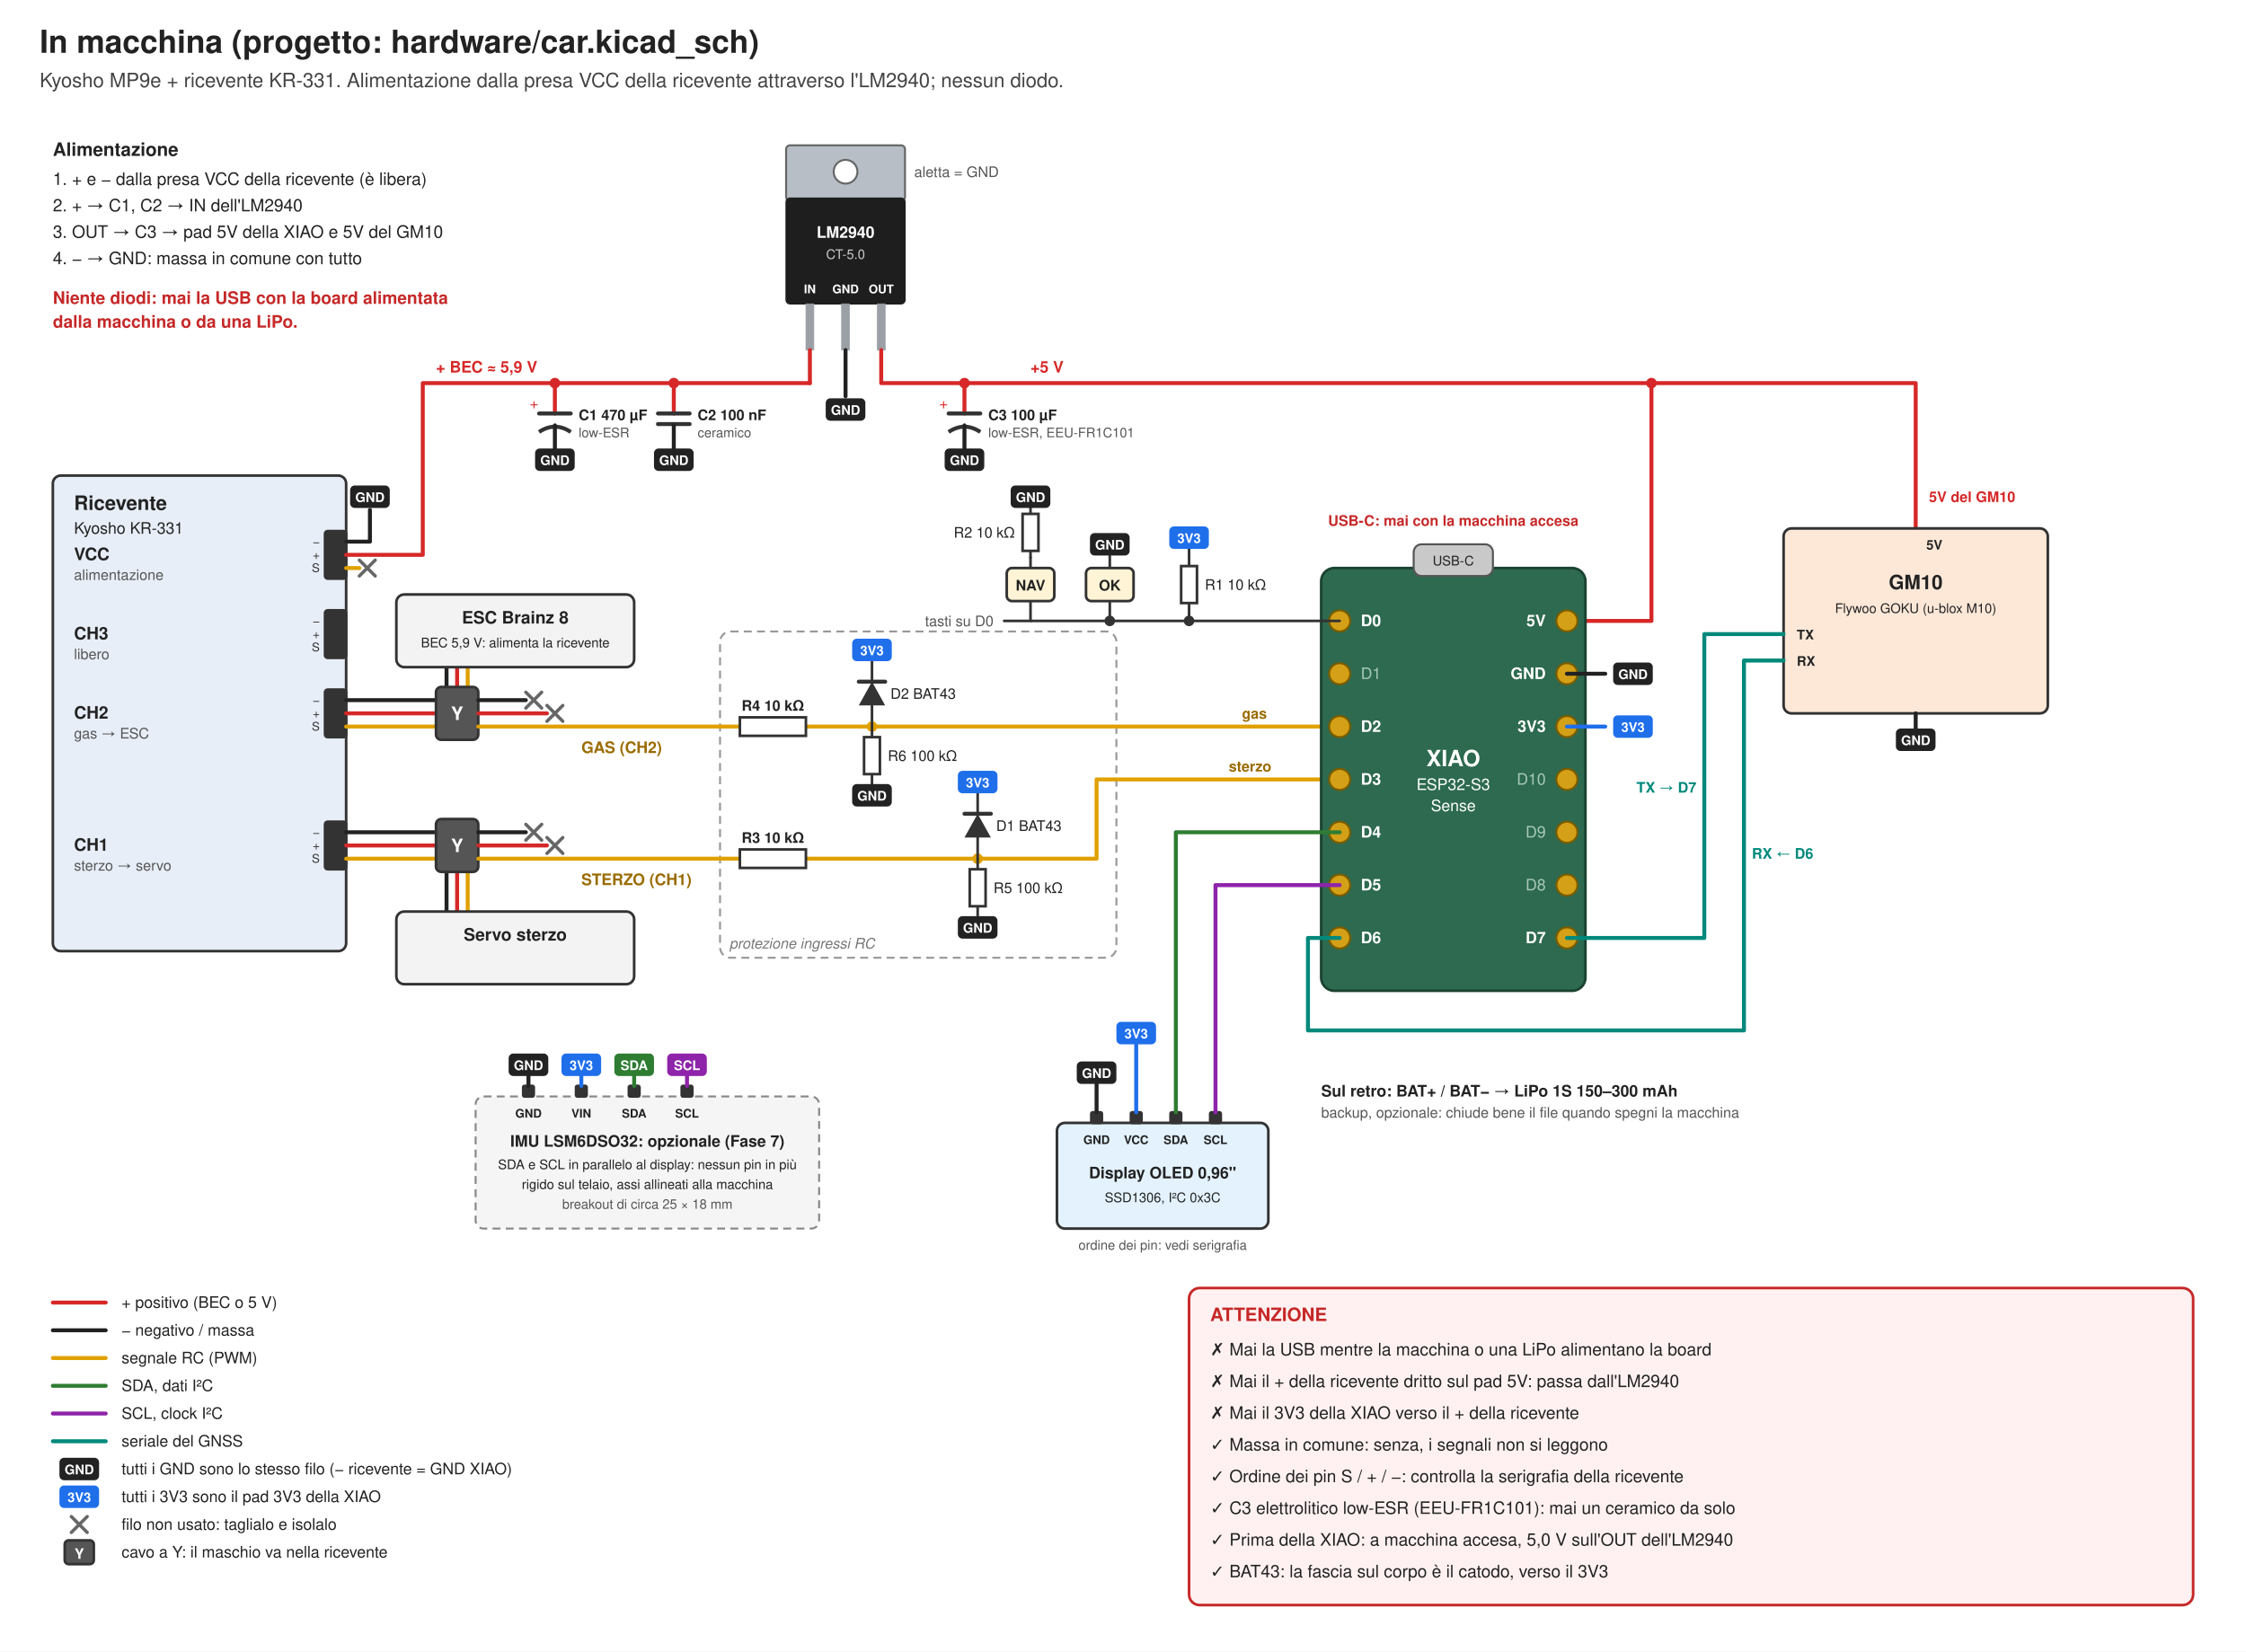
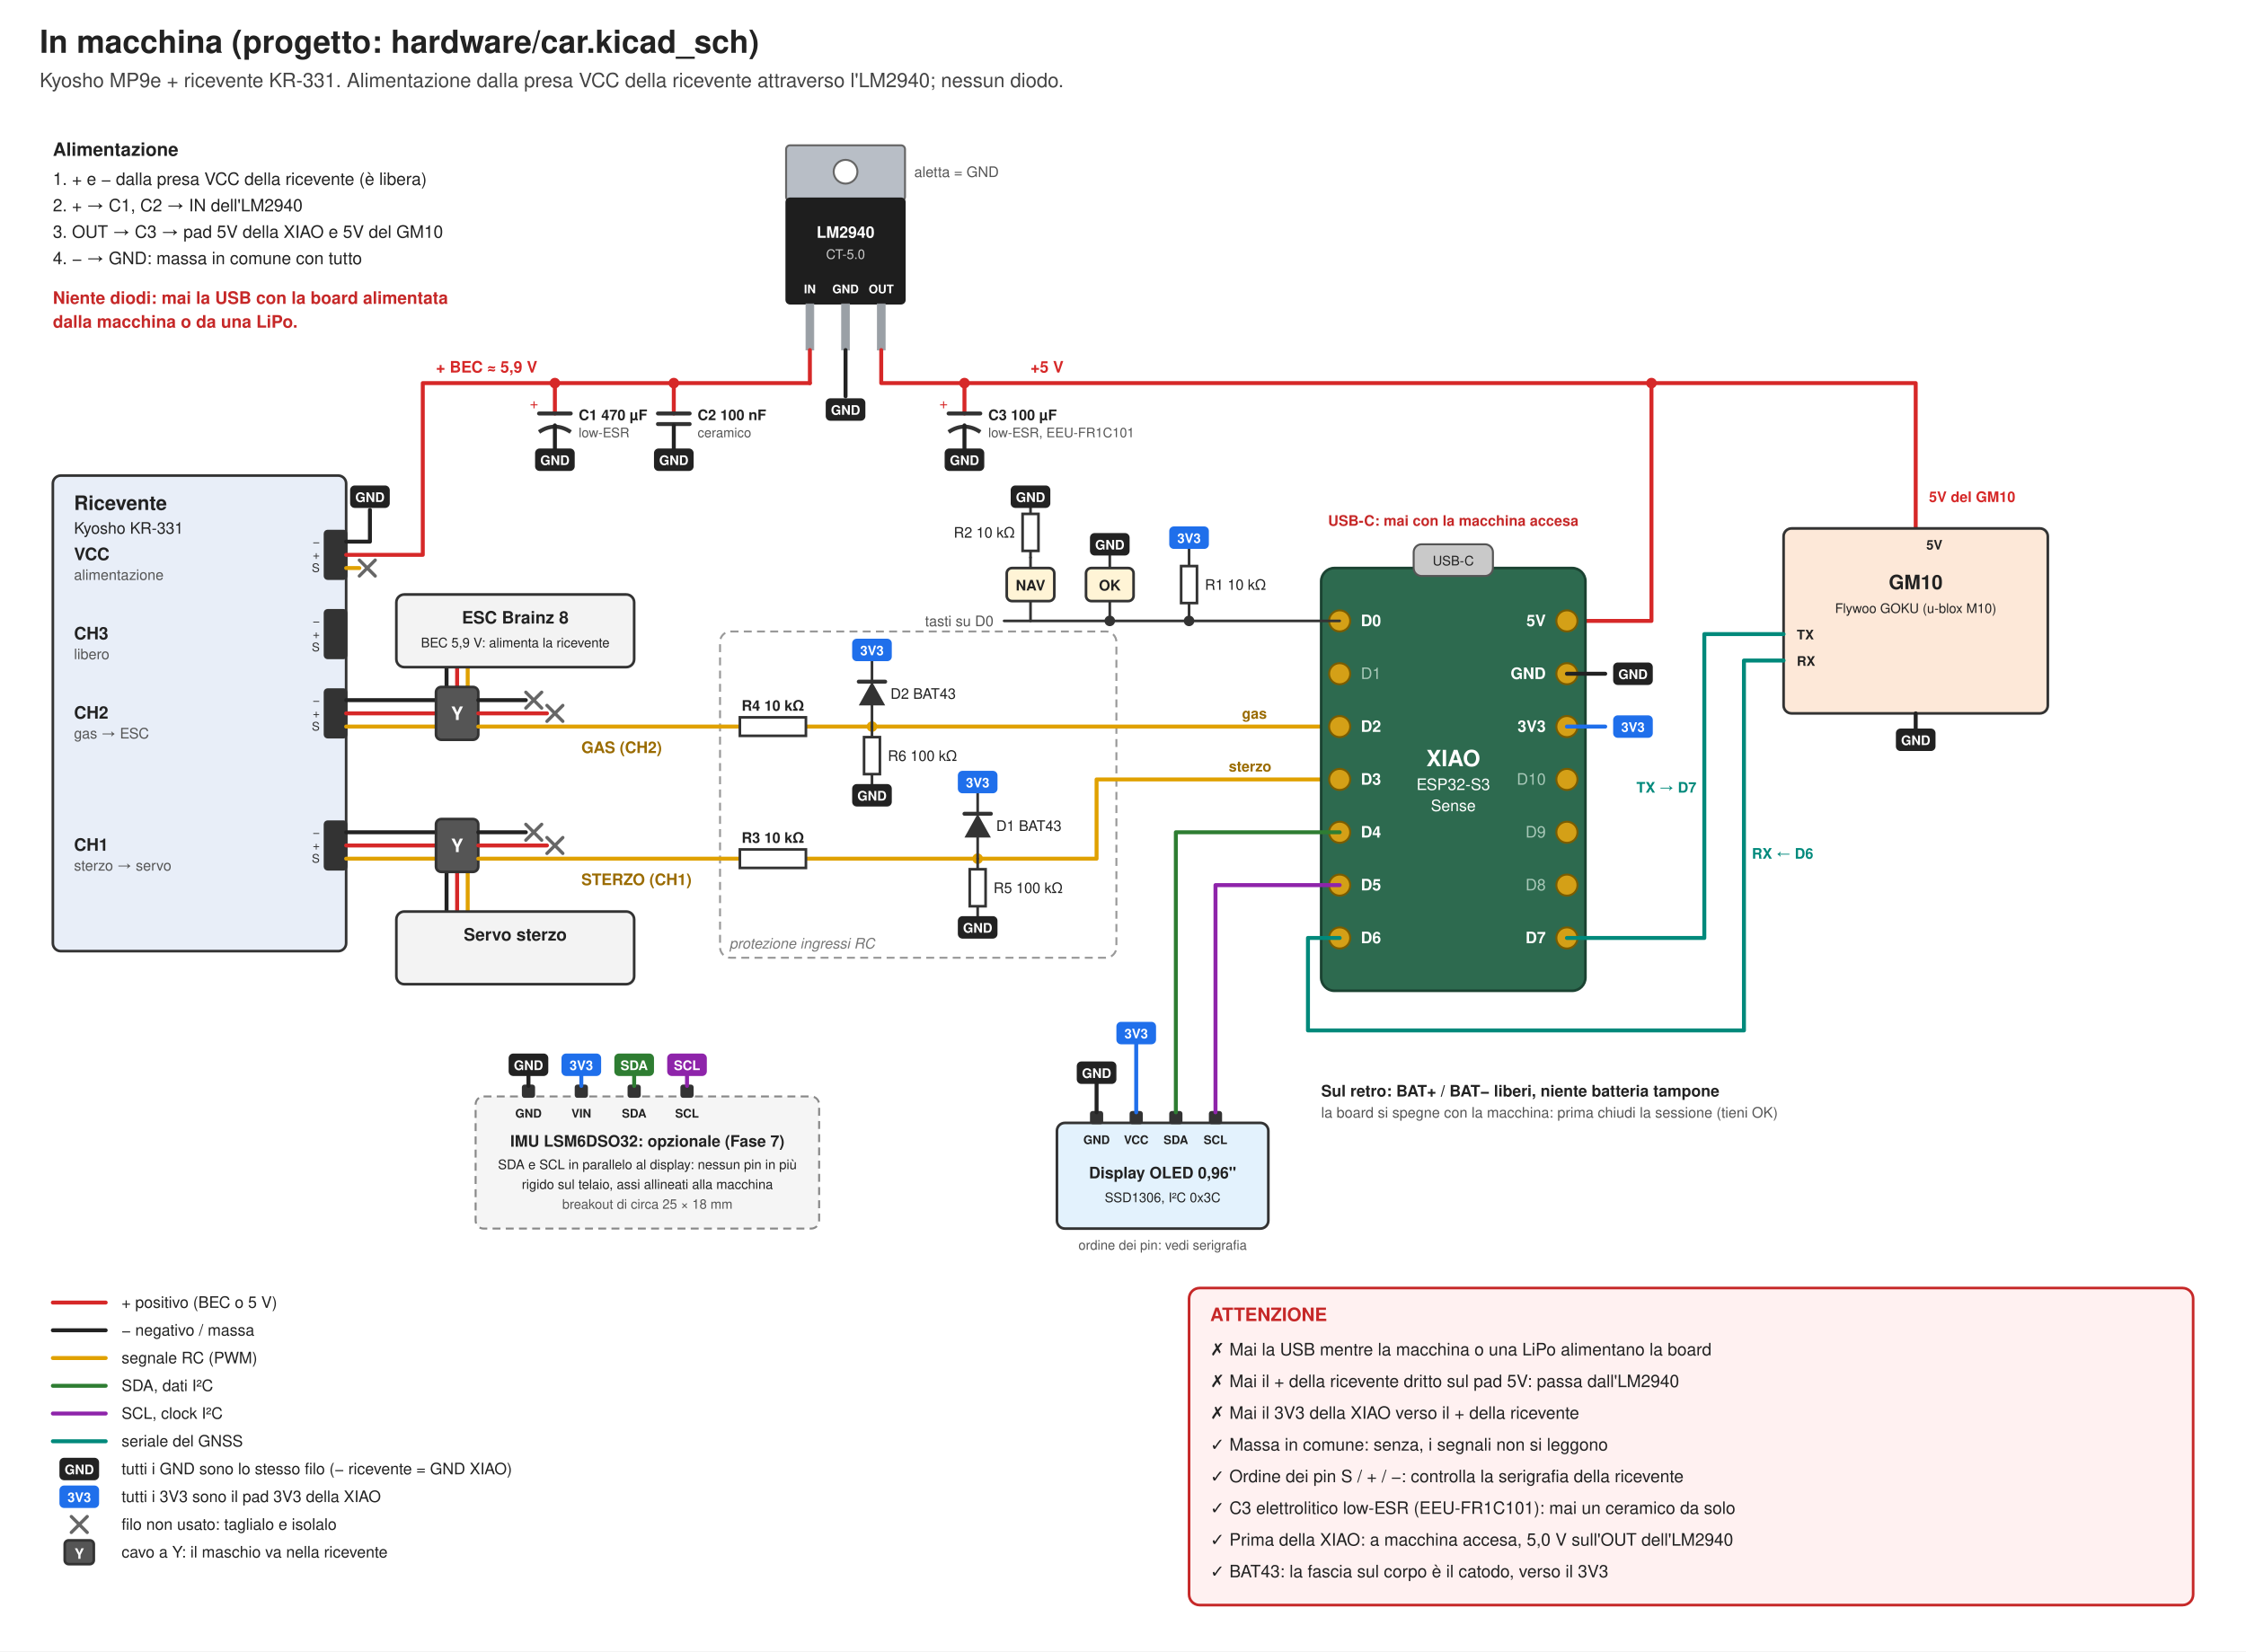
<svg xmlns="http://www.w3.org/2000/svg" width="1700" height="1250" viewBox="0 0 1700 1250">
  <style>text { font-family: Helvetica, Arial, sans-serif; }</style>
  <rect width="1700" height="1250" fill="#fff" />
  <text x="30" y="40" font-size="24" fill="#222" text-anchor="start" font-weight="bold">In macchina (progetto: hardware/car.kicad_sch)</text>
  <text x="30" y="66" font-size="15" fill="#444" text-anchor="start">Kyosho MP9e + ricevente KR-331. Alimentazione dalla presa VCC della ricevente attraverso l'LM2940; nessun diodo.</text>
  <text x="40" y="118" font-size="14" fill="#222" text-anchor="start" font-weight="bold">Alimentazione</text>
  <text x="40" y="140" font-size="13" fill="#222" text-anchor="start">1.  + e − dalla presa VCC della ricevente (è libera)</text>
  <text x="40" y="160" font-size="13" fill="#222" text-anchor="start">2.  + → C1, C2 → IN dell'LM2940</text>
  <text x="40" y="180" font-size="13" fill="#222" text-anchor="start">3.  OUT → C3 → pad 5V della XIAO e 5V del GM10</text>
  <text x="40" y="200" font-size="13" fill="#222" text-anchor="start">4.  − → GND: massa in comune con tutto</text>
  <text x="40" y="230" font-size="13" fill="#c62828" text-anchor="start" font-weight="bold">Niente diodi: mai la USB con la board alimentata</text>
  <text x="40" y="248" font-size="13" fill="#c62828" text-anchor="start" font-weight="bold">dalla macchina o da una LiPo.</text>
  <rect x="40" y="360" width="222" height="360" rx="6" fill="#e8eef8" stroke="#333" stroke-width="2" />
  <text x="56" y="386" font-size="15" fill="#222" text-anchor="start" font-weight="bold">Ricevente</text>
  <text x="56" y="404" font-size="12" fill="#222" text-anchor="start">Kyosho KR-331</text>
  <text x="56" y="424" font-size="13" fill="#222" text-anchor="start" font-weight="bold">VCC</text>
  <text x="56" y="439" font-size="11" fill="#555" text-anchor="start">alimentazione</text>
  <rect x="246" y="402" width="16" height="36" rx="2" fill="#333" stroke="#333" stroke-width="2" />
  <text x="242" y="413" font-size="9" fill="#333" text-anchor="end">−</text>
  <text x="242" y="423" font-size="9" fill="#333" text-anchor="end">+</text>
  <text x="242" y="433" font-size="9" fill="#333" text-anchor="end">S</text>
  <text x="56" y="484" font-size="13" fill="#222" text-anchor="start" font-weight="bold">CH3</text>
  <text x="56" y="499" font-size="11" fill="#555" text-anchor="start">libero</text>
  <rect x="246" y="462" width="16" height="36" rx="2" fill="#333" stroke="#333" stroke-width="2" />
  <text x="242" y="473" font-size="9" fill="#333" text-anchor="end">−</text>
  <text x="242" y="483" font-size="9" fill="#333" text-anchor="end">+</text>
  <text x="242" y="493" font-size="9" fill="#333" text-anchor="end">S</text>
  <text x="56" y="544" font-size="13" fill="#222" text-anchor="start" font-weight="bold">CH2</text>
  <text x="56" y="559" font-size="11" fill="#555" text-anchor="start">gas → ESC</text>
  <rect x="246" y="522" width="16" height="36" rx="2" fill="#333" stroke="#333" stroke-width="2" />
  <text x="242" y="533" font-size="9" fill="#333" text-anchor="end">−</text>
  <text x="242" y="543" font-size="9" fill="#333" text-anchor="end">+</text>
  <text x="242" y="553" font-size="9" fill="#333" text-anchor="end">S</text>
  <text x="56" y="644" font-size="13" fill="#222" text-anchor="start" font-weight="bold">CH1</text>
  <text x="56" y="659" font-size="11" fill="#555" text-anchor="start">sterzo → servo</text>
  <rect x="246" y="622" width="16" height="36" rx="2" fill="#333" stroke="#333" stroke-width="2" />
  <text x="242" y="633" font-size="9" fill="#333" text-anchor="end">−</text>
  <text x="242" y="643" font-size="9" fill="#333" text-anchor="end">+</text>
  <text x="242" y="653" font-size="9" fill="#333" text-anchor="end">S</text>
  <path d="M262,410 H280 V386" fill="none" stroke="#222" stroke-width="3" stroke-linecap="round" stroke-linejoin="round" />
  <rect x="265.5" y="368" width="29" height="16" rx="3" fill="#222" stroke="#222" stroke-width="1" />
  <text x="280" y="380" font-size="10" fill="#fff" text-anchor="middle" font-weight="bold">GND</text>
  <path d="M262,430 H272" fill="none" stroke="#e0a100" stroke-width="3" stroke-linecap="round" stroke-linejoin="round" />
  <g stroke="#666" stroke-width="2.5" stroke-linecap="round">
    <line x1="272" y1="424" x2="284" y2="436" />
    <line x1="272" y1="436" x2="284" y2="424" />
  </g>
  <path d="M262,420 H320 V290 H613" fill="none" stroke="#d62828" stroke-width="3" stroke-linecap="round" stroke-linejoin="round" />
  <text x="330" y="282" font-size="12" fill="#d62828" text-anchor="start" font-weight="bold">+ BEC ≈ 5,9 V</text>
  <path d="M420,290 V313" fill="none" stroke="#d62828" stroke-width="3" stroke-linecap="round" stroke-linejoin="round" />
  <path d="M408,313 H432" fill="none" stroke="#333" stroke-width="3" stroke-linecap="round" stroke-linejoin="round" />
  <path d="M408,327 Q420,319 432,327" fill="none" stroke="#333" stroke-width="3" />
  <text x="401" y="309" font-size="11" fill="#d62828" text-anchor="start">+</text>
  <path d="M420,322 V340" fill="none" stroke="#222" stroke-width="3" stroke-linecap="round" stroke-linejoin="round" />
  <rect x="405.5" y="340" width="29" height="16" rx="3" fill="#222" stroke="#222" stroke-width="1" />
  <text x="420" y="352" font-size="10" fill="#fff" text-anchor="middle" font-weight="bold">GND</text>
  <circle cx="420" cy="290" r="4" fill="#d62828" />
  <text x="438" y="318" font-size="11" fill="#222" text-anchor="start" font-weight="bold">C1 470 µF</text>
  <text x="438" y="331" font-size="10" fill="#555" text-anchor="start">low-ESR</text>
  <path d="M510,290 V313" fill="none" stroke="#d62828" stroke-width="3" stroke-linecap="round" stroke-linejoin="round" />
  <path d="M498,313 H522" fill="none" stroke="#333" stroke-width="3" stroke-linecap="round" stroke-linejoin="round" />
  <path d="M498,321 H522" fill="none" stroke="#333" stroke-width="3" stroke-linecap="round" stroke-linejoin="round" />
  <path d="M510,322 V340" fill="none" stroke="#222" stroke-width="3" stroke-linecap="round" stroke-linejoin="round" />
  <rect x="495.5" y="340" width="29" height="16" rx="3" fill="#222" stroke="#222" stroke-width="1" />
  <text x="510" y="352" font-size="10" fill="#fff" text-anchor="middle" font-weight="bold">GND</text>
  <circle cx="510" cy="290" r="4" fill="#d62828" />
  <text x="528" y="318" font-size="11" fill="#222" text-anchor="start" font-weight="bold">C2 100 nF</text>
  <text x="528" y="331" font-size="10" fill="#555" text-anchor="start">ceramico</text>
  <rect x="595" y="110" width="90" height="42" rx="3" fill="#b8bec6" stroke="#666" stroke-width="1.5" />
  <circle cx="640" cy="130" r="9" fill="#fff" stroke="#666" stroke-width="1.5" />
  <rect x="595" y="150" width="90" height="80" rx="3" fill="#1e1e1e" stroke="#1e1e1e" stroke-width="1" />
  <rect x="610" y="230" width="6" height="35" rx="0" fill="#9aa0a6" stroke="#9aa0a6" stroke-width="0.5" />
  <text x="613" y="222" font-size="9" fill="#fff" text-anchor="middle" font-weight="bold">IN</text>
  <rect x="637" y="230" width="6" height="35" rx="0" fill="#9aa0a6" stroke="#9aa0a6" stroke-width="0.5" />
  <text x="640" y="222" font-size="9" fill="#fff" text-anchor="middle" font-weight="bold">GND</text>
  <rect x="664" y="230" width="6" height="35" rx="0" fill="#9aa0a6" stroke="#9aa0a6" stroke-width="0.5" />
  <text x="667" y="222" font-size="9" fill="#fff" text-anchor="middle" font-weight="bold">OUT</text>
  <text x="640" y="180" font-size="12" fill="#fff" text-anchor="middle" font-weight="bold">LM2940</text>
  <text x="640" y="196" font-size="10" fill="#ccc" text-anchor="middle">CT-5.0</text>
  <text x="692" y="134" font-size="11" fill="#555" text-anchor="start">aletta = GND</text>
  <path d="M613,265 V290" fill="none" stroke="#d62828" stroke-width="3" stroke-linecap="round" stroke-linejoin="round" />
  <path d="M640,265 V300" fill="none" stroke="#222" stroke-width="3" stroke-linecap="round" stroke-linejoin="round" />
  <rect x="625.5" y="302" width="29" height="16" rx="3" fill="#222" stroke="#222" stroke-width="1" />
  <text x="640" y="314" font-size="10" fill="#fff" text-anchor="middle" font-weight="bold">GND</text>
  <path d="M667,265 V290 H1450 V400" fill="none" stroke="#d62828" stroke-width="3" stroke-linecap="round" stroke-linejoin="round" />
  <path d="M1250,290 V470 H1186" fill="none" stroke="#d62828" stroke-width="3" stroke-linecap="round" stroke-linejoin="round" />
  <circle cx="1250" cy="290" r="4" fill="#d62828" />
  <path d="M730,290 V313" fill="none" stroke="#d62828" stroke-width="3" stroke-linecap="round" stroke-linejoin="round" />
  <path d="M718,313 H742" fill="none" stroke="#333" stroke-width="3" stroke-linecap="round" stroke-linejoin="round" />
  <path d="M718,327 Q730,319 742,327" fill="none" stroke="#333" stroke-width="3" />
  <text x="711" y="309" font-size="11" fill="#d62828" text-anchor="start">+</text>
  <path d="M730,322 V340" fill="none" stroke="#222" stroke-width="3" stroke-linecap="round" stroke-linejoin="round" />
  <rect x="715.5" y="340" width="29" height="16" rx="3" fill="#222" stroke="#222" stroke-width="1" />
  <text x="730" y="352" font-size="10" fill="#fff" text-anchor="middle" font-weight="bold">GND</text>
  <circle cx="730" cy="290" r="4" fill="#d62828" />
  <text x="748" y="318" font-size="11" fill="#222" text-anchor="start" font-weight="bold">C3 100 µF</text>
  <text x="748" y="331" font-size="10" fill="#555" text-anchor="start">low-ESR, EEU-FR1C101</text>
  <text x="780" y="282" font-size="12" fill="#d62828" text-anchor="start" font-weight="bold">+5 V</text>
  <text x="1460" y="380" font-size="11" fill="#d62828" text-anchor="start" font-weight="bold">5V del GM10</text>
  <path d="M262,530 H330" fill="none" stroke="#222" stroke-width="3" stroke-linecap="round" stroke-linejoin="round" />
  <path d="M262,540 H330" fill="none" stroke="#d62828" stroke-width="3" stroke-linecap="round" stroke-linejoin="round" />
  <path d="M262,550 H330" fill="none" stroke="#e0a100" stroke-width="3" stroke-linecap="round" stroke-linejoin="round" />
  <path d="M338,520 V505" fill="none" stroke="#222" stroke-width="3" stroke-linecap="round" stroke-linejoin="round" />
  <path d="M346,520 V505" fill="none" stroke="#d62828" stroke-width="3" stroke-linecap="round" stroke-linejoin="round" />
  <path d="M354,520 V505" fill="none" stroke="#e0a100" stroke-width="3" stroke-linecap="round" stroke-linejoin="round" />
  <rect x="330" y="520" width="32" height="40" rx="4" fill="#555" stroke="#333" stroke-width="2" />
  <text x="346" y="545" font-size="14" fill="#fff" text-anchor="middle" font-weight="bold">Y</text>
  <rect x="300" y="450" width="180" height="55" rx="6" fill="#f3f3f3" stroke="#333" stroke-width="2" />
  <text x="390" y="472" font-size="13" fill="#222" text-anchor="middle" font-weight="bold">ESC Brainz 8</text>
  <text x="390" y="490" font-size="10" fill="#222" text-anchor="middle">BEC 5,9 V: alimenta la ricevente</text>
  <path d="M262,630 H330" fill="none" stroke="#222" stroke-width="3" stroke-linecap="round" stroke-linejoin="round" />
  <path d="M262,640 H330" fill="none" stroke="#d62828" stroke-width="3" stroke-linecap="round" stroke-linejoin="round" />
  <path d="M262,650 H330" fill="none" stroke="#e0a100" stroke-width="3" stroke-linecap="round" stroke-linejoin="round" />
  <path d="M338,660 V690" fill="none" stroke="#222" stroke-width="3" stroke-linecap="round" stroke-linejoin="round" />
  <path d="M346,660 V690" fill="none" stroke="#d62828" stroke-width="3" stroke-linecap="round" stroke-linejoin="round" />
  <path d="M354,660 V690" fill="none" stroke="#e0a100" stroke-width="3" stroke-linecap="round" stroke-linejoin="round" />
  <rect x="330" y="620" width="32" height="40" rx="4" fill="#555" stroke="#333" stroke-width="2" />
  <text x="346" y="645" font-size="14" fill="#fff" text-anchor="middle" font-weight="bold">Y</text>
  <rect x="300" y="690" width="180" height="55" rx="6" fill="#f3f3f3" stroke="#333" stroke-width="2" />
  <text x="390" y="712" font-size="13" fill="#222" text-anchor="middle" font-weight="bold">Servo sterzo</text>
  <path d="M362,530 H398" fill="none" stroke="#222" stroke-width="3" stroke-linecap="round" stroke-linejoin="round" />
  <g stroke="#666" stroke-width="2.5" stroke-linecap="round">
    <line x1="398" y1="524" x2="410" y2="536" />
    <line x1="398" y1="536" x2="410" y2="524" />
  </g>
  <path d="M362,540 H414" fill="none" stroke="#d62828" stroke-width="3" stroke-linecap="round" stroke-linejoin="round" />
  <g stroke="#666" stroke-width="2.5" stroke-linecap="round">
    <line x1="414" y1="534" x2="426" y2="546" />
    <line x1="414" y1="546" x2="426" y2="534" />
  </g>
  <text x="440" y="570" font-size="12" fill="#9a6b00" text-anchor="start" font-weight="bold">GAS (CH2)</text>
  <path d="M362,630 H398" fill="none" stroke="#222" stroke-width="3" stroke-linecap="round" stroke-linejoin="round" />
  <g stroke="#666" stroke-width="2.5" stroke-linecap="round">
    <line x1="398" y1="624" x2="410" y2="636" />
    <line x1="398" y1="636" x2="410" y2="624" />
  </g>
  <path d="M362,640 H414" fill="none" stroke="#d62828" stroke-width="3" stroke-linecap="round" stroke-linejoin="round" />
  <g stroke="#666" stroke-width="2.5" stroke-linecap="round">
    <line x1="414" y1="634" x2="426" y2="646" />
    <line x1="414" y1="646" x2="426" y2="634" />
  </g>
  <text x="440" y="670" font-size="12" fill="#9a6b00" text-anchor="start" font-weight="bold">STERZO (CH1)</text>
  <rect x="545" y="478" width="300" height="247" rx="8" fill="none" stroke="#999" stroke-width="1.5" stroke-dasharray="6 4" />
  <text x="552" y="718" font-size="11" fill="#777" text-anchor="start" font-style="italic">protezione ingressi RC</text>
  <path d="M362,550 H560 M610,550 H1014" fill="none" stroke="#e0a100" stroke-width="3" stroke-linecap="round" stroke-linejoin="round" />
  <rect x="560.0" y="543" width="50" height="14" rx="0" fill="#fff" stroke="#333" stroke-width="2" />
  <text x="585.0" y="538" font-size="11" fill="#222" text-anchor="middle" font-weight="bold">R4 10 kΩ</text>
  <circle cx="660" cy="550" r="4" fill="#e0a100" />
  <path d="M660,550 V534.0 M660,516.0 V500" fill="none" stroke="#333" stroke-width="2" stroke-linecap="round" stroke-linejoin="round" />
  <polygon points="650,534.0 670,534.0 660,516.0" fill="#333" />
  <path d="M650,516.0 H670" fill="none" stroke="#333" stroke-width="3" stroke-linecap="round" stroke-linejoin="round" />
  <text x="674" y="529.0" font-size="11" fill="#222" text-anchor="start">D2 BAT43</text>
  <rect x="645.5" y="484" width="29" height="16" rx="3" fill="#1f6feb" stroke="#1f6feb" stroke-width="1" />
  <text x="660" y="496" font-size="10" fill="#fff" text-anchor="middle" font-weight="bold">3V3</text>
  <path d="M660,550 V558.0 M660,586.0 V594" fill="none" stroke="#333" stroke-width="2" stroke-linecap="round" stroke-linejoin="round" />
  <rect x="654" y="558.0" width="12" height="28" rx="0" fill="#fff" stroke="#333" stroke-width="2" />
  <text x="672" y="576.0" font-size="11" fill="#222" text-anchor="start">R6 100 kΩ</text>
  <rect x="645.5" y="594" width="29" height="16" rx="3" fill="#222" stroke="#222" stroke-width="1" />
  <text x="660" y="606" font-size="10" fill="#fff" text-anchor="middle" font-weight="bold">GND</text>
  <path d="M362,650 H560 M610,650 H830 V590 H1014" fill="none" stroke="#e0a100" stroke-width="3" stroke-linecap="round" stroke-linejoin="round" />
  <rect x="560.0" y="643" width="50" height="14" rx="0" fill="#fff" stroke="#333" stroke-width="2" />
  <text x="585.0" y="638" font-size="11" fill="#222" text-anchor="middle" font-weight="bold">R3 10 kΩ</text>
  <circle cx="740" cy="650" r="4" fill="#e0a100" />
  <path d="M740,650 V634.0 M740,616.0 V600" fill="none" stroke="#333" stroke-width="2" stroke-linecap="round" stroke-linejoin="round" />
  <polygon points="730,634.0 750,634.0 740,616.0" fill="#333" />
  <path d="M730,616.0 H750" fill="none" stroke="#333" stroke-width="3" stroke-linecap="round" stroke-linejoin="round" />
  <text x="754" y="629.0" font-size="11" fill="#222" text-anchor="start">D1 BAT43</text>
  <rect x="725.5" y="584" width="29" height="16" rx="3" fill="#1f6feb" stroke="#1f6feb" stroke-width="1" />
  <text x="740" y="596" font-size="10" fill="#fff" text-anchor="middle" font-weight="bold">3V3</text>
  <path d="M740,650 V658.0 M740,686.0 V694" fill="none" stroke="#333" stroke-width="2" stroke-linecap="round" stroke-linejoin="round" />
  <rect x="734" y="658.0" width="12" height="28" rx="0" fill="#fff" stroke="#333" stroke-width="2" />
  <text x="752" y="676.0" font-size="11" fill="#222" text-anchor="start">R5 100 kΩ</text>
  <rect x="725.5" y="694" width="29" height="16" rx="3" fill="#222" stroke="#222" stroke-width="1" />
  <text x="740" y="706" font-size="10" fill="#fff" text-anchor="middle" font-weight="bold">GND</text>
  <text x="940" y="544" font-size="11" fill="#9a6b00" text-anchor="start" font-weight="bold">gas</text>
  <text x="930" y="584" font-size="11" fill="#9a6b00" text-anchor="start" font-weight="bold">sterzo</text>
  <rect x="1000" y="430" width="200" height="320" rx="10" fill="#2d6a4f" stroke="#1b4332" stroke-width="2" />
  <rect x="1070" y="412" width="60" height="24" rx="6" fill="#c9c9c9" stroke="#555" stroke-width="1.5" />
  <text x="1100" y="428" font-size="10" fill="#222" text-anchor="middle">USB-C</text>
  <text x="1100" y="580" font-size="17" fill="#fff" text-anchor="middle" font-weight="bold">XIAO</text>
  <text x="1100" y="598" font-size="12" fill="#fff" text-anchor="middle">ESP32-S3</text>
  <text x="1100" y="614" font-size="12" fill="#fff" text-anchor="middle">Sense</text>
  <circle cx="1014" cy="470" r="8" fill="#d4a017" stroke="#7a5c00" stroke-width="1.5" />
  <text x="1030" y="474" font-size="12" fill="#fff" text-anchor="start" font-weight="bold">D0</text>
  <circle cx="1014" cy="510" r="8" fill="#d4a017" stroke="#7a5c00" stroke-width="1.5" />
  <text x="1030" y="514" font-size="12" fill="#a8c8b8" text-anchor="start">D1</text>
  <circle cx="1014" cy="550" r="8" fill="#d4a017" stroke="#7a5c00" stroke-width="1.5" />
  <text x="1030" y="554" font-size="12" fill="#fff" text-anchor="start" font-weight="bold">D2</text>
  <circle cx="1014" cy="590" r="8" fill="#d4a017" stroke="#7a5c00" stroke-width="1.5" />
  <text x="1030" y="594" font-size="12" fill="#fff" text-anchor="start" font-weight="bold">D3</text>
  <circle cx="1014" cy="630" r="8" fill="#d4a017" stroke="#7a5c00" stroke-width="1.5" />
  <text x="1030" y="634" font-size="12" fill="#fff" text-anchor="start" font-weight="bold">D4</text>
  <circle cx="1014" cy="670" r="8" fill="#d4a017" stroke="#7a5c00" stroke-width="1.5" />
  <text x="1030" y="674" font-size="12" fill="#fff" text-anchor="start" font-weight="bold">D5</text>
  <circle cx="1014" cy="710" r="8" fill="#d4a017" stroke="#7a5c00" stroke-width="1.5" />
  <text x="1030" y="714" font-size="12" fill="#fff" text-anchor="start" font-weight="bold">D6</text>
  <circle cx="1186" cy="470" r="8" fill="#d4a017" stroke="#7a5c00" stroke-width="1.5" />
  <text x="1170" y="474" font-size="12" fill="#fff" text-anchor="end" font-weight="bold">5V</text>
  <circle cx="1186" cy="510" r="8" fill="#d4a017" stroke="#7a5c00" stroke-width="1.5" />
  <text x="1170" y="514" font-size="12" fill="#fff" text-anchor="end" font-weight="bold">GND</text>
  <circle cx="1186" cy="550" r="8" fill="#d4a017" stroke="#7a5c00" stroke-width="1.5" />
  <text x="1170" y="554" font-size="12" fill="#fff" text-anchor="end" font-weight="bold">3V3</text>
  <circle cx="1186" cy="590" r="8" fill="#d4a017" stroke="#7a5c00" stroke-width="1.5" />
  <text x="1170" y="594" font-size="12" fill="#a8c8b8" text-anchor="end">D10</text>
  <circle cx="1186" cy="630" r="8" fill="#d4a017" stroke="#7a5c00" stroke-width="1.5" />
  <text x="1170" y="634" font-size="12" fill="#a8c8b8" text-anchor="end">D9</text>
  <circle cx="1186" cy="670" r="8" fill="#d4a017" stroke="#7a5c00" stroke-width="1.5" />
  <text x="1170" y="674" font-size="12" fill="#a8c8b8" text-anchor="end">D8</text>
  <circle cx="1186" cy="710" r="8" fill="#d4a017" stroke="#7a5c00" stroke-width="1.5" />
  <text x="1170" y="714" font-size="12" fill="#fff" text-anchor="end" font-weight="bold">D7</text>
  <path d="M1186,510 H1215" fill="none" stroke="#222" stroke-width="3" stroke-linecap="round" stroke-linejoin="round" />
  <rect x="1221.5" y="502" width="29" height="16" rx="3" fill="#222" stroke="#222" stroke-width="1" />
  <text x="1236" y="514" font-size="10" fill="#fff" text-anchor="middle" font-weight="bold">GND</text>
  <path d="M1186,550 H1215" fill="none" stroke="#1f6feb" stroke-width="3" stroke-linecap="round" stroke-linejoin="round" />
  <rect x="1221.5" y="542" width="29" height="16" rx="3" fill="#1f6feb" stroke="#1f6feb" stroke-width="1" />
  <text x="1236" y="554" font-size="10" fill="#fff" text-anchor="middle" font-weight="bold">3V3</text>
  <text x="1100" y="398" font-size="11" fill="#c62828" text-anchor="middle" font-weight="bold">USB-C: mai con la macchina accesa</text>
  <path d="M1014,470 H760" fill="none" stroke="#333" stroke-width="2" stroke-linecap="round" stroke-linejoin="round" />
  <circle cx="900" cy="470" r="4" fill="#333" />
  <circle cx="840" cy="470" r="4" fill="#333" />
  <path d="M900,415 V428.5 M900,456.5 V470" fill="none" stroke="#333" stroke-width="2" stroke-linecap="round" stroke-linejoin="round" />
  <rect x="894" y="428.5" width="12" height="28" rx="0" fill="#fff" stroke="#333" stroke-width="2" />
  <text x="912" y="446.5" font-size="11" fill="#222" text-anchor="start">R1 10 kΩ</text>
  <rect x="885.5" y="399" width="29" height="16" rx="3" fill="#1f6feb" stroke="#1f6feb" stroke-width="1" />
  <text x="900" y="411" font-size="10" fill="#fff" text-anchor="middle" font-weight="bold">3V3</text>
  <path d="M840,470 V455 M840,430 V420" fill="none" stroke="#333" stroke-width="2" stroke-linecap="round" stroke-linejoin="round" />
  <rect x="822" y="430" width="36" height="25" rx="4" fill="#fff4d6" stroke="#333" stroke-width="2" />
  <text x="840" y="447" font-size="11" fill="#222" text-anchor="middle" font-weight="bold">OK</text>
  <path d="M780,470 V455 M780,430 V422" fill="none" stroke="#333" stroke-width="2" stroke-linecap="round" stroke-linejoin="round" />
  <rect x="762" y="430" width="36" height="25" rx="4" fill="#fff4d6" stroke="#333" stroke-width="2" />
  <text x="780" y="447" font-size="11" fill="#222" text-anchor="middle" font-weight="bold">NAV</text>
  <rect x="825.5" y="404" width="29" height="16" rx="3" fill="#222" stroke="#222" stroke-width="1" />
  <text x="840" y="416" font-size="10" fill="#fff" text-anchor="middle" font-weight="bold">GND</text>
  <path d="M780,384 V389.0 M780,417.0 V422" fill="none" stroke="#333" stroke-width="2" stroke-linecap="round" stroke-linejoin="round" />
  <rect x="774" y="389.0" width="12" height="28" rx="0" fill="#fff" stroke="#333" stroke-width="2" />
  <text x="768" y="407.0" font-size="11" fill="#222" text-anchor="end">R2 10 kΩ</text>
  <rect x="765.5" y="368" width="29" height="16" rx="3" fill="#222" stroke="#222" stroke-width="1" />
  <text x="780" y="380" font-size="10" fill="#fff" text-anchor="middle" font-weight="bold">GND</text>
  <text x="752" y="474" font-size="11" fill="#555" text-anchor="end">tasti su D0</text>
  <rect x="800" y="850" width="160" height="80" rx="6" fill="#e3f2fd" stroke="#333" stroke-width="2" />
  <rect x="826" y="842" width="8" height="8" rx="1" fill="#333" stroke="#333" stroke-width="2" />
  <text x="830" y="866" font-size="9" fill="#222" text-anchor="middle" font-weight="bold">GND</text>
  <rect x="856" y="842" width="8" height="8" rx="1" fill="#333" stroke="#333" stroke-width="2" />
  <text x="860" y="866" font-size="9" fill="#222" text-anchor="middle" font-weight="bold">VCC</text>
  <rect x="886" y="842" width="8" height="8" rx="1" fill="#333" stroke="#333" stroke-width="2" />
  <text x="890" y="866" font-size="9" fill="#222" text-anchor="middle" font-weight="bold">SDA</text>
  <rect x="916" y="842" width="8" height="8" rx="1" fill="#333" stroke="#333" stroke-width="2" />
  <text x="920" y="866" font-size="9" fill="#222" text-anchor="middle" font-weight="bold">SCL</text>
  <path d="M830,842 V820" fill="none" stroke="#222" stroke-width="3" stroke-linecap="round" stroke-linejoin="round" />
  <rect x="815.5" y="804" width="29" height="16" rx="3" fill="#222" stroke="#222" stroke-width="1" />
  <text x="830" y="816" font-size="10" fill="#fff" text-anchor="middle" font-weight="bold">GND</text>
  <path d="M860,842 V790" fill="none" stroke="#1f6feb" stroke-width="3" stroke-linecap="round" stroke-linejoin="round" />
  <rect x="845.5" y="774" width="29" height="16" rx="3" fill="#1f6feb" stroke="#1f6feb" stroke-width="1" />
  <text x="860" y="786" font-size="10" fill="#fff" text-anchor="middle" font-weight="bold">3V3</text>
  <path d="M890,842 V630 H1014" fill="none" stroke="#2e7d32" stroke-width="3" stroke-linecap="round" stroke-linejoin="round" />
  <path d="M920,842 V670 H1014" fill="none" stroke="#8e24aa" stroke-width="3" stroke-linecap="round" stroke-linejoin="round" />
  <text x="880" y="892" font-size="12" fill="#222" text-anchor="middle" font-weight="bold">Display OLED 0,96"</text>
  <text x="880" y="910" font-size="10" fill="#222" text-anchor="middle">SSD1306, I²C 0x3C</text>
  <text x="880" y="946" font-size="10" fill="#555" text-anchor="middle">ordine dei pin: vedi serigrafia</text>
  <rect x="360" y="830" width="260" height="100" rx="6" fill="#f5f5f5" stroke="#888" stroke-width="1.5" stroke-dasharray="6 4" />
  <rect x="396" y="822" width="8" height="8" rx="1" fill="#333" stroke="#333" stroke-width="2" />
  <text x="400" y="846" font-size="9" fill="#222" text-anchor="middle" font-weight="bold">GND</text>
  <path d="M400,822 V814" fill="none" stroke="#222" stroke-width="3" stroke-linecap="round" stroke-linejoin="round" />
  <rect x="385.5" y="798" width="29" height="16" rx="3" fill="#222" stroke="#222" stroke-width="1" />
  <text x="400" y="810" font-size="10" fill="#fff" text-anchor="middle" font-weight="bold">GND</text>
  <rect x="436" y="822" width="8" height="8" rx="1" fill="#333" stroke="#333" stroke-width="2" />
  <text x="440" y="846" font-size="9" fill="#222" text-anchor="middle" font-weight="bold">VIN</text>
  <path d="M440,822 V814" fill="none" stroke="#1f6feb" stroke-width="3" stroke-linecap="round" stroke-linejoin="round" />
  <rect x="425.5" y="798" width="29" height="16" rx="3" fill="#1f6feb" stroke="#1f6feb" stroke-width="1" />
  <text x="440" y="810" font-size="10" fill="#fff" text-anchor="middle" font-weight="bold">3V3</text>
  <rect x="476" y="822" width="8" height="8" rx="1" fill="#333" stroke="#333" stroke-width="2" />
  <text x="480" y="846" font-size="9" fill="#222" text-anchor="middle" font-weight="bold">SDA</text>
  <path d="M480,822 V814" fill="none" stroke="#2e7d32" stroke-width="3" stroke-linecap="round" stroke-linejoin="round" />
  <rect x="465.5" y="798" width="29" height="16" rx="3" fill="#2e7d32" stroke="#2e7d32" stroke-width="1" />
  <text x="480" y="810" font-size="10" fill="#fff" text-anchor="middle" font-weight="bold">SDA</text>
  <rect x="516" y="822" width="8" height="8" rx="1" fill="#333" stroke="#333" stroke-width="2" />
  <text x="520" y="846" font-size="9" fill="#222" text-anchor="middle" font-weight="bold">SCL</text>
  <path d="M520,822 V814" fill="none" stroke="#8e24aa" stroke-width="3" stroke-linecap="round" stroke-linejoin="round" />
  <rect x="505.5" y="798" width="29" height="16" rx="3" fill="#8e24aa" stroke="#8e24aa" stroke-width="1" />
  <text x="520" y="810" font-size="10" fill="#fff" text-anchor="middle" font-weight="bold">SCL</text>
  <text x="490" y="868" font-size="12" fill="#222" text-anchor="middle" font-weight="bold">IMU LSM6DSO32: opzionale (Fase 7)</text>
  <text x="490" y="885" font-size="10" fill="#222" text-anchor="middle">SDA e SCL in parallelo al display: nessun pin in più</text>
  <text x="490" y="900" font-size="10" fill="#222" text-anchor="middle">rigido sul telaio, assi allineati alla macchina</text>
  <text x="490" y="915" font-size="10" fill="#555" text-anchor="middle">breakout di circa 25 × 18 mm</text>
  <rect x="1350" y="400" width="200" height="140" rx="6" fill="#fde8d8" stroke="#333" stroke-width="2" />
  <text x="1450" y="446" font-size="15" fill="#222" text-anchor="middle" font-weight="bold">GM10</text>
  <text x="1450" y="464" font-size="10" fill="#222" text-anchor="middle">Flywoo GOKU (u-blox M10)</text>
  <text x="1458" y="416" font-size="10" fill="#222" text-anchor="start" font-weight="bold">5V</text>
  <text x="1360" y="484" font-size="10" fill="#222" text-anchor="start" font-weight="bold">TX</text>
  <text x="1360" y="504" font-size="10" fill="#222" text-anchor="start" font-weight="bold">RX</text>
  <path d="M1450,540 V552" fill="none" stroke="#222" stroke-width="3" stroke-linecap="round" stroke-linejoin="round" />
  <rect x="1435.5" y="552" width="29" height="16" rx="3" fill="#222" stroke="#222" stroke-width="1" />
  <text x="1450" y="564" font-size="10" fill="#fff" text-anchor="middle" font-weight="bold">GND</text>
  <path d="M1350,480 H1290 V710 H1186" fill="none" stroke="#00897b" stroke-width="3" stroke-linecap="round" stroke-linejoin="round" />
  <path d="M1014,710 H990 V780 H1320 V500 H1350" fill="none" stroke="#00897b" stroke-width="3" stroke-linecap="round" stroke-linejoin="round" />
  <text x="1284" y="600" font-size="11" fill="#00897b" text-anchor="end" font-weight="bold">TX → D7</text>
  <text x="1326" y="650" font-size="11" fill="#00897b" text-anchor="start" font-weight="bold">RX ← D6</text>
-   <text x="1000" y="830" font-size="12" fill="#222" text-anchor="start" font-weight="bold">Sul retro: BAT+ / BAT− → LiPo 1S 150–300 mAh</text>
-   <text x="1000" y="846" font-size="11" fill="#555" text-anchor="start">backup, opzionale: chiude bene il file quando spegni la macchina</text>
+   <text x="1000" y="830" font-size="12" fill="#222" text-anchor="start" font-weight="bold">Sul retro: BAT+ / BAT− liberi, niente batteria tampone</text>
+   <text x="1000" y="846" font-size="11" fill="#555" text-anchor="start">la board si spegne con la macchina: prima chiudi la sessione (tieni OK)</text>
  <path d="M40,986 H80" fill="none" stroke="#d62828" stroke-width="3" stroke-linecap="round" stroke-linejoin="round" />
  <text x="92" y="990" font-size="12" fill="#222" text-anchor="start">+ positivo (BEC o 5 V)</text>
  <path d="M40,1007 H80" fill="none" stroke="#222" stroke-width="3" stroke-linecap="round" stroke-linejoin="round" />
  <text x="92" y="1011" font-size="12" fill="#222" text-anchor="start">− negativo / massa</text>
  <path d="M40,1028 H80" fill="none" stroke="#e0a100" stroke-width="3" stroke-linecap="round" stroke-linejoin="round" />
  <text x="92" y="1032" font-size="12" fill="#222" text-anchor="start">segnale RC (PWM)</text>
  <path d="M40,1049 H80" fill="none" stroke="#2e7d32" stroke-width="3" stroke-linecap="round" stroke-linejoin="round" />
  <text x="92" y="1053" font-size="12" fill="#222" text-anchor="start">SDA, dati I²C</text>
  <path d="M40,1070 H80" fill="none" stroke="#8e24aa" stroke-width="3" stroke-linecap="round" stroke-linejoin="round" />
  <text x="92" y="1074" font-size="12" fill="#222" text-anchor="start">SCL, clock I²C</text>
  <path d="M40,1091 H80" fill="none" stroke="#00897b" stroke-width="3" stroke-linecap="round" stroke-linejoin="round" />
  <text x="92" y="1095" font-size="12" fill="#222" text-anchor="start">seriale del GNSS</text>
  <rect x="45.5" y="1104" width="29" height="16" rx="3" fill="#222" stroke="#222" stroke-width="1" />
  <text x="60" y="1116" font-size="10" fill="#fff" text-anchor="middle" font-weight="bold">GND</text>
  <text x="92" y="1116" font-size="12" fill="#222" text-anchor="start">tutti i GND sono lo stesso filo (− ricevente = GND XIAO)</text>
  <rect x="45.5" y="1125" width="29" height="16" rx="3" fill="#1f6feb" stroke="#1f6feb" stroke-width="1" />
  <text x="60" y="1137" font-size="10" fill="#fff" text-anchor="middle" font-weight="bold">3V3</text>
  <text x="92" y="1137" font-size="12" fill="#222" text-anchor="start">tutti i 3V3 sono il pad 3V3 della XIAO</text>
  <g stroke="#666" stroke-width="2.5" stroke-linecap="round">
    <line x1="54" y1="1148" x2="66" y2="1160" />
    <line x1="54" y1="1160" x2="66" y2="1148" />
  </g>
  <text x="92" y="1158" font-size="12" fill="#222" text-anchor="start">filo non usato: taglialo e isolalo</text>
  <rect x="49" y="1166" width="22" height="18" rx="3" fill="#555" stroke="#333" stroke-width="2" />
  <text x="60" y="1180" font-size="11" fill="#fff" text-anchor="middle" font-weight="bold">Y</text>
  <text x="92" y="1179" font-size="12" fill="#222" text-anchor="start">cavo a Y: il maschio va nella ricevente</text>
  <rect x="900" y="975" width="760" height="240" rx="8" fill="#fff1f1" stroke="#c62828" stroke-width="2" />
  <text x="916" y="1000" font-size="14" fill="#c62828" text-anchor="start" font-weight="bold">ATTENZIONE</text>
  <text x="916" y="1026" font-size="13" fill="#222" text-anchor="start">✗  Mai la USB mentre la macchina o una LiPo alimentano la board</text>
  <text x="916" y="1050" font-size="13" fill="#222" text-anchor="start">✗  Mai il + della ricevente dritto sul pad 5V: passa dall'LM2940</text>
  <text x="916" y="1074" font-size="13" fill="#222" text-anchor="start">✗  Mai il 3V3 della XIAO verso il + della ricevente</text>
  <text x="916" y="1098" font-size="13" fill="#222" text-anchor="start">✓  Massa in comune: senza, i segnali non si leggono</text>
  <text x="916" y="1122" font-size="13" fill="#222" text-anchor="start">✓  Ordine dei pin S / + / −: controlla la serigrafia della ricevente</text>
  <text x="916" y="1146" font-size="13" fill="#222" text-anchor="start">✓  C3 elettrolitico low-ESR (EEU-FR1C101): mai un ceramico da solo</text>
  <text x="916" y="1170" font-size="13" fill="#222" text-anchor="start">✓  Prima della XIAO: a macchina accesa, 5,0 V sull'OUT dell'LM2940</text>
  <text x="916" y="1194" font-size="13" fill="#222" text-anchor="start">✓  BAT43: la fascia sul corpo è il catodo, verso il 3V3</text>
</svg>
